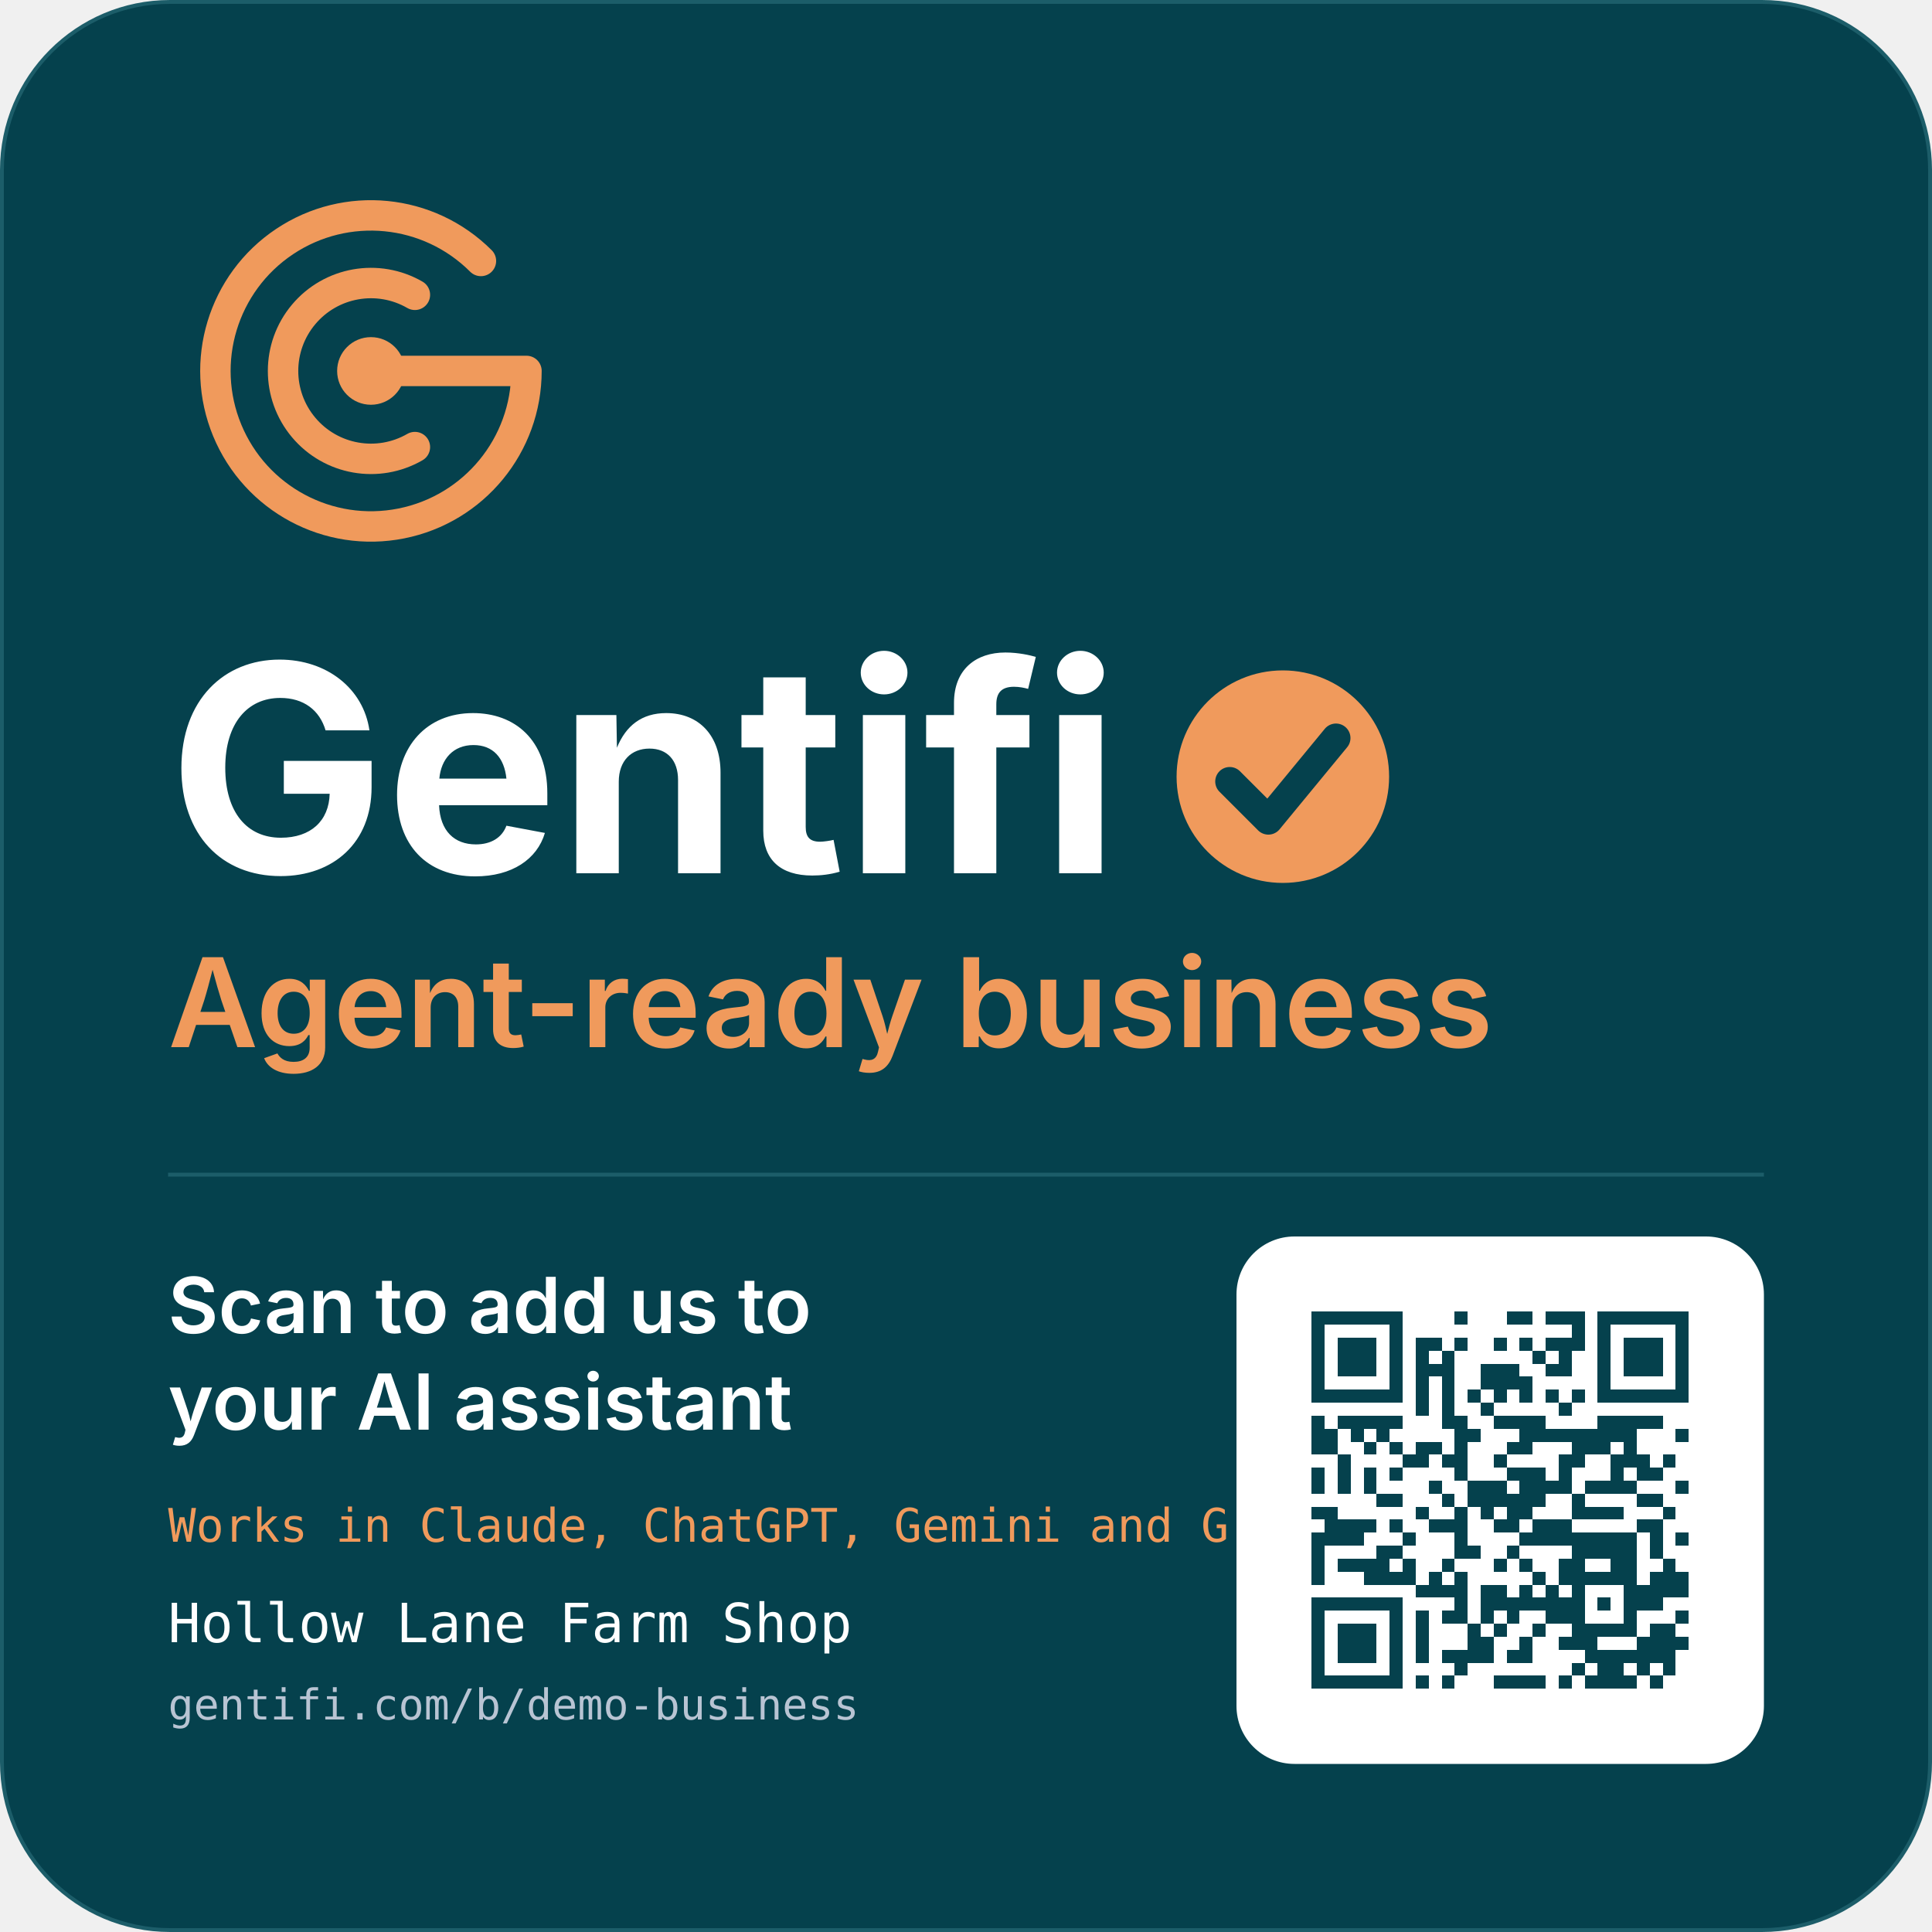
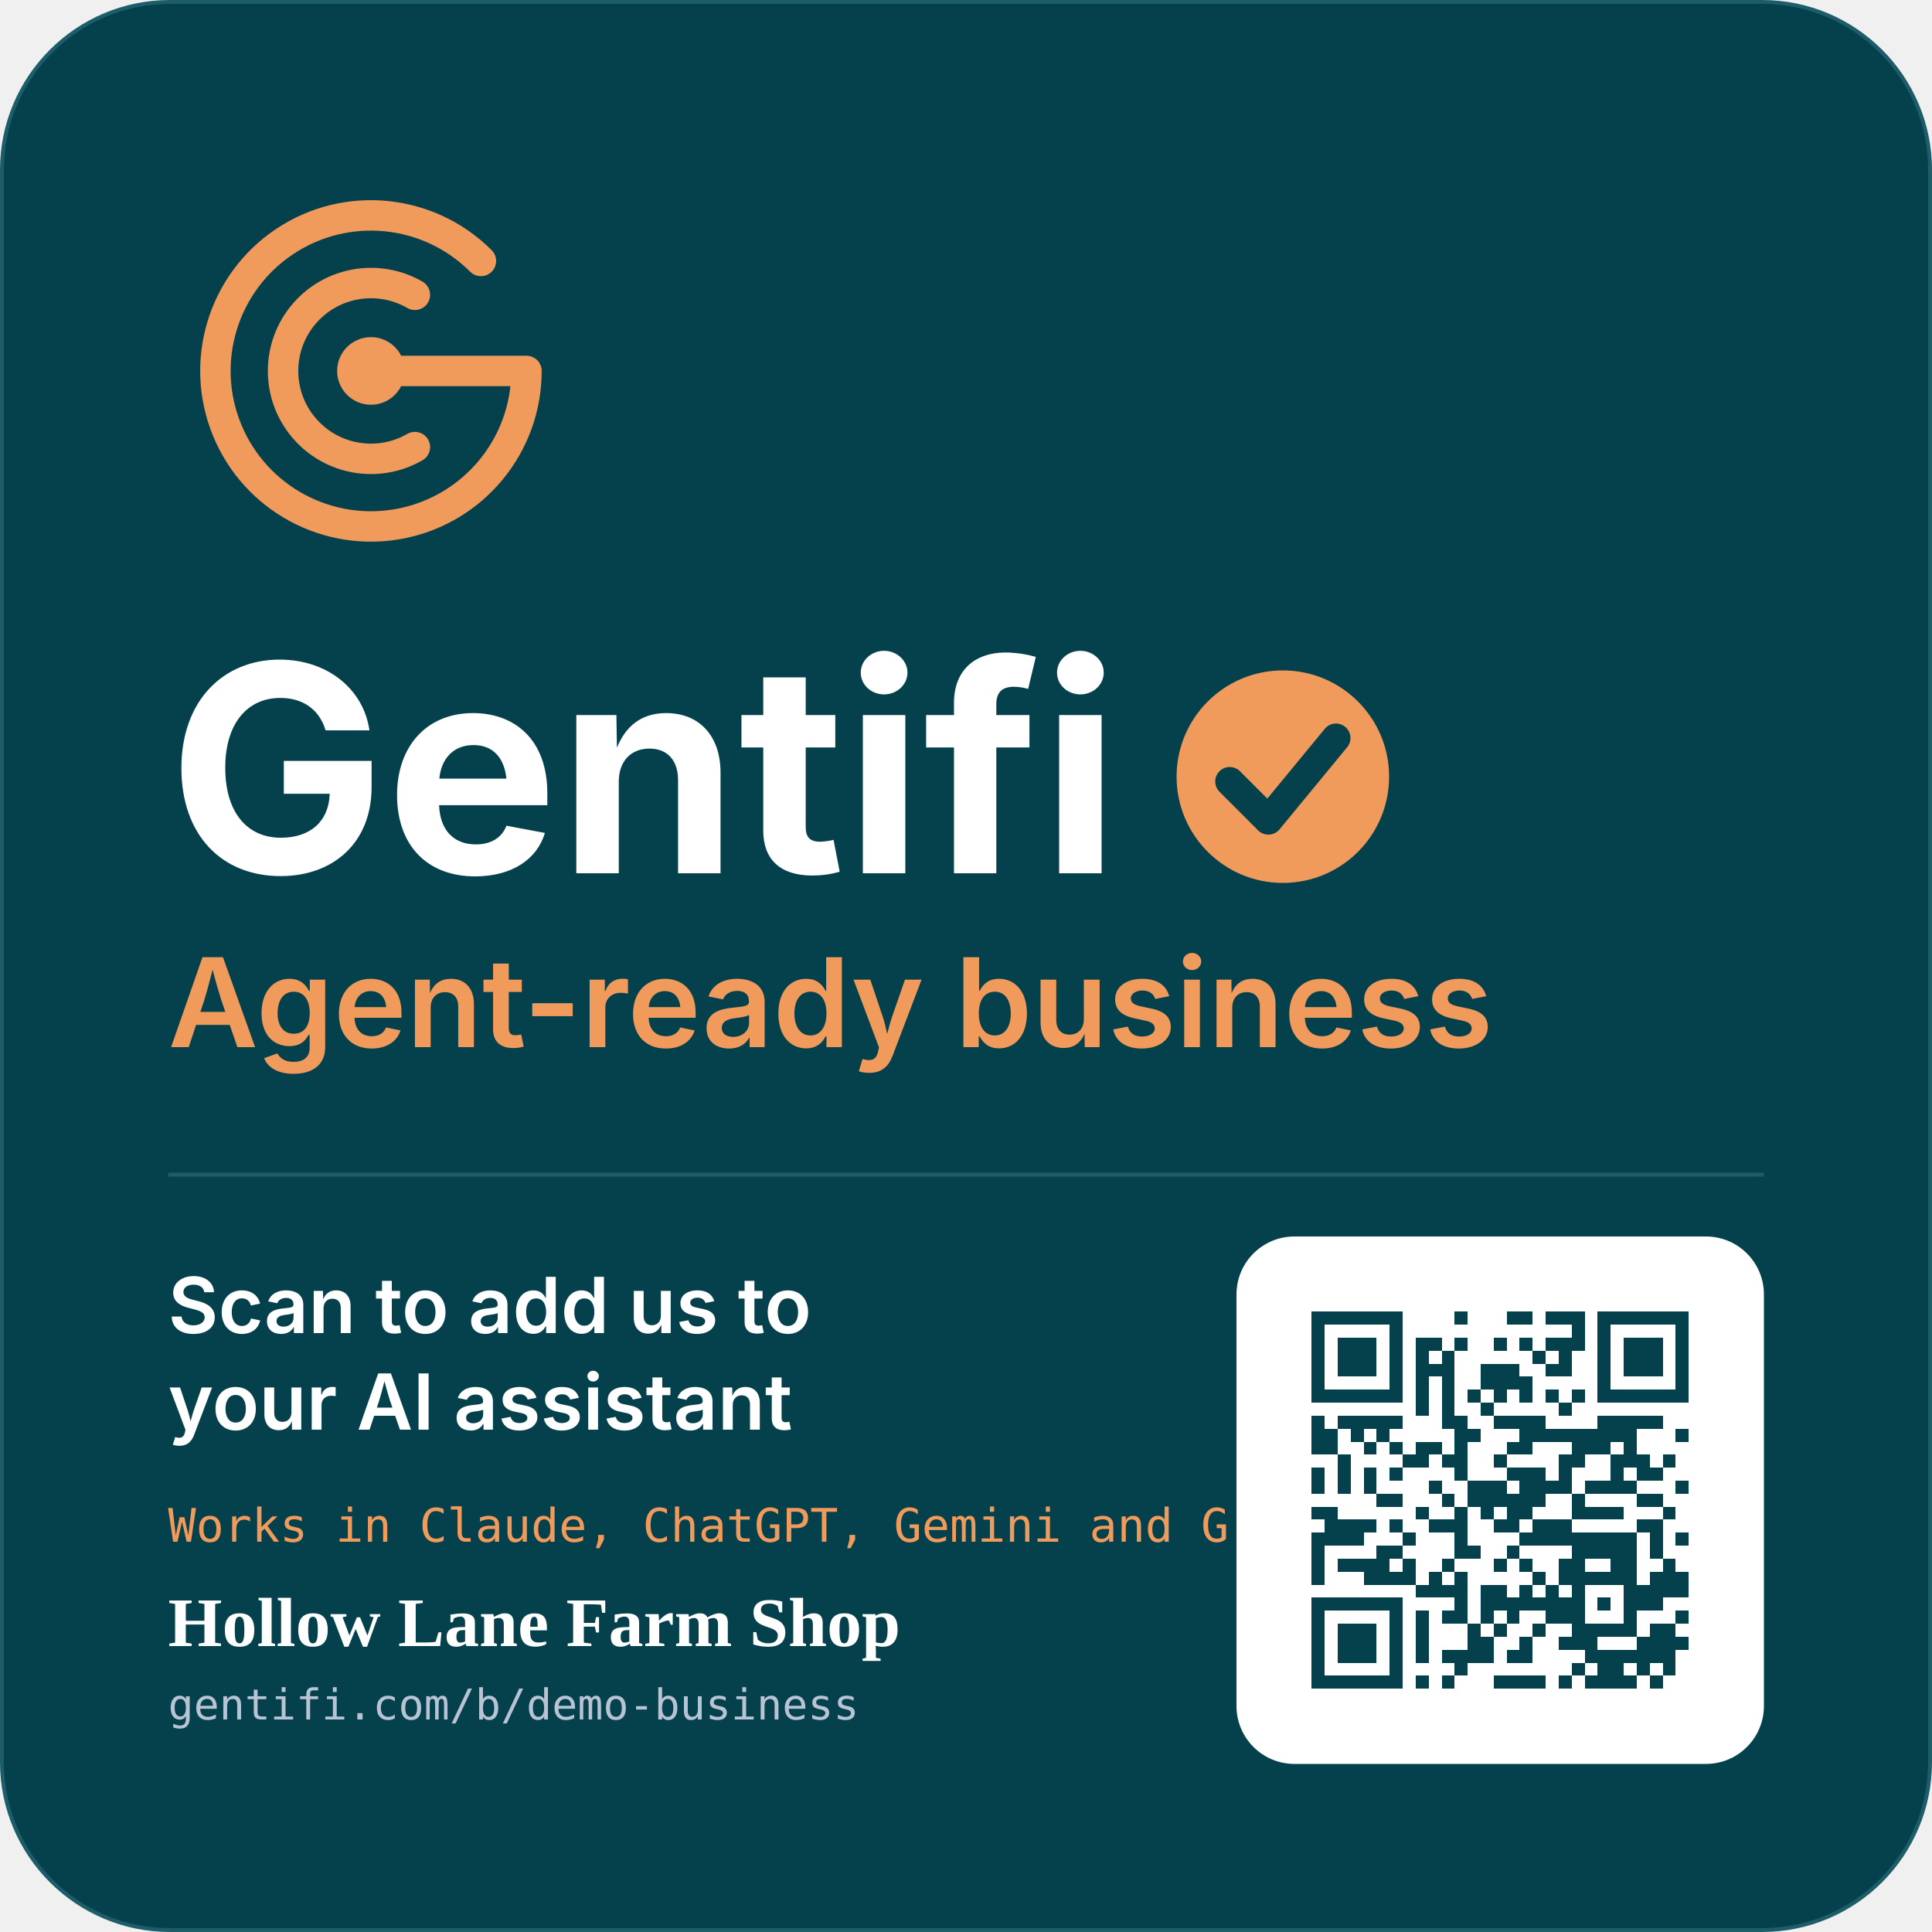
<svg xmlns="http://www.w3.org/2000/svg" viewBox="0 0 1000 1000" role="img" aria-labelledby="t">
  <rect x="1" y="1" width="998" height="998" rx="87" fill="#05414D" stroke="#1C5D69" stroke-width="2" />
  <g transform="translate(87 87) scale(1.75)">
    <path d="M73 37.48 A26 26 0 1 0 73 82.52" fill="none" stroke="#F09A5C" stroke-width="9" stroke-linecap="round" />
    <path d="M92.53 27.47 A46 46 0 1 0 106 60 L64 60" fill="none" stroke="#F09A5C" stroke-width="9" stroke-linecap="round" stroke-linejoin="round" />
    <circle cx="60" cy="60" r="10" fill="#F09A5C" />
  </g>
  <text x="87" y="452" font-family="Sora, 'Sora Local', system-ui, -apple-system, 'Segoe UI', sans-serif" font-weight="700" font-size="150" fill="#FFFFFF" textLength="487" lengthAdjust="spacingAndGlyphs">Gentifi</text>
  <g transform="translate(604 342) scale(5)">
    <circle cx="12" cy="12" r="11" fill="#F09A5C" />
    <path d="M6.5 12.5 L10.5 16.5 L17.5 8" fill="none" stroke="#05414D" stroke-width="3" stroke-linecap="round" stroke-linejoin="round" />
  </g>
  <text x="87" y="542" font-family="Sora, 'Sora Local', system-ui, -apple-system, 'Segoe UI', sans-serif" font-weight="600" font-size="64" fill="#F09A5C" textLength="640" lengthAdjust="spacingAndGlyphs">Agent-ready business</text>
  <line x1="87" y1="608" x2="913" y2="608" stroke="#1C5D69" stroke-width="2" />
  <text font-family="Sora, 'Sora Local', system-ui, -apple-system, 'Segoe UI', sans-serif" font-weight="600" font-size="40" fill="#FFFFFF">
    <tspan x="87" y="690">Scan to add us to</tspan>
    <tspan x="87" y="740">your AI assistant</tspan>
  </text>
  <text x="87" y="798" font-family="'IBM Plex Mono', ui-monospace, Menlo, monospace" font-size="24" fill="#F09A5C" textLength="500" lengthAdjust="spacingAndGlyphs">Works in Claude, ChatGPT, Gemini and Grok today</text>
-   <text x="87" y="850" font-family="'IBM Plex Mono', ui-monospace, Menlo, monospace" font-size="28" fill="#FFFFFF">Hollow Lane Farm Shop</text>
+   <text x="87" y="852" font-family="Fraunces, Georgia, 'Times New Roman', serif" font-size="36" font-weight="600" fill="#FFFFFF" style="font-variation-settings: 'SOFT' 50, 'WONK' 0">Hollow Lane Farm Shop</text>
  <text x="87" y="890" font-family="'IBM Plex Mono', ui-monospace, Menlo, monospace" font-size="22" fill="#B8C4D3">gentifi.com/b/demo-business</text>
  <rect x="640" y="640" width="273" height="273" rx="30" fill="#FFFFFF" />
  <svg x="652" y="652" width="249" height="249" viewBox="0 0 37 37" shape-rendering="crispEdges">
    <path fill="#05414D" d="M4 4h7v1h-7zM15 4h1v1h-1zM19 4h2v1h-2zM22 4h3v1h-3zM26 4h7v1h-7zM4 5h1v1h-1zM10 5h1v1h-1zM24 5h1v1h-1zM26 5h1v1h-1zM32 5h1v1h-1zM4 6h1v1h-1zM6 6h3v1h-3zM10 6h1v1h-1zM12 6h2v1h-2zM15 6h1v1h-1zM18 6h1v1h-1zM20 6h1v1h-1zM22 6h3v1h-3zM26 6h1v1h-1zM28 6h3v1h-3zM32 6h1v1h-1zM4 7h1v1h-1zM6 7h3v1h-3zM10 7h1v1h-1zM12 7h1v1h-1zM14 7h1v1h-1zM21 7h1v1h-1zM23 7h1v1h-1zM26 7h1v1h-1zM28 7h3v1h-3zM32 7h1v1h-1zM4 8h1v1h-1zM6 8h3v1h-3zM10 8h1v1h-1zM12 8h3v1h-3zM17 8h3v1h-3zM22 8h2v1h-2zM26 8h1v1h-1zM28 8h3v1h-3zM32 8h1v1h-1zM4 9h1v1h-1zM10 9h1v1h-1zM12 9h1v1h-1zM14 9h1v1h-1zM17 9h4v1h-4zM26 9h1v1h-1zM32 9h1v1h-1zM4 10h7v1h-7zM12 10h1v1h-1zM14 10h1v1h-1zM16 10h1v1h-1zM18 10h1v1h-1zM20 10h1v1h-1zM22 10h1v1h-1zM24 10h1v1h-1zM26 10h7v1h-7zM12 11h1v1h-1zM14 11h1v1h-1zM17 11h1v1h-1zM23 11h1v1h-1zM4 12h1v1h-1zM6 12h5v1h-5zM14 12h2v1h-2zM18 12h4v1h-4zM26 12h5v1h-5zM4 13h2v1h-2zM7 13h1v1h-1zM9 13h1v1h-1zM15 13h2v1h-2zM20 13h9v1h-9zM32 13h1v1h-1zM4 14h2v1h-2zM8 14h1v1h-1zM10 14h1v1h-1zM12 14h2v1h-2zM15 14h1v1h-1zM19 14h2v1h-2zM24 14h3v1h-3zM28 14h1v1h-1zM6 15h1v1h-1zM11 15h2v1h-2zM14 15h2v1h-2zM18 15h1v1h-1zM23 15h2v1h-2zM27 15h3v1h-3zM31 15h1v1h-1zM4 16h1v1h-1zM6 16h1v1h-1zM8 16h1v1h-1zM10 16h1v1h-1zM15 16h1v1h-1zM19 16h3v1h-3zM23 16h1v1h-1zM27 16h1v1h-1zM29 16h2v1h-2zM4 17h1v1h-1zM6 17h1v1h-1zM8 17h1v1h-1zM13 17h1v1h-1zM16 17h3v1h-3zM20 17h4v1h-4zM25 17h4v1h-4zM32 17h1v1h-1zM9 18h2v1h-2zM14 18h1v1h-1zM16 18h6v1h-6zM24 18h1v1h-1zM29 18h2v1h-2zM4 19h2v1h-2zM12 19h1v1h-1zM15 19h1v1h-1zM17 19h1v1h-1zM19 19h2v1h-2zM24 19h4v1h-4zM31 19h1v1h-1zM5 20h4v1h-4zM10 20h1v1h-1zM13 20h3v1h-3zM18 20h2v1h-2zM21 20h3v1h-3zM29 20h2v1h-2zM4 21h4v1h-4zM11 21h1v1h-1zM15 21h1v1h-1zM20 21h9v1h-9zM30 21h1v1h-1zM32 21h1v1h-1zM4 22h1v1h-1zM9 22h2v1h-2zM15 22h2v1h-2zM19 22h1v1h-1zM24 22h5v1h-5zM30 22h1v1h-1zM4 23h1v1h-1zM6 23h4v1h-4zM11 23h1v1h-1zM14 23h1v1h-1zM18 23h1v1h-1zM20 23h1v1h-1zM23 23h2v1h-2zM27 23h2v1h-2zM31 23h1v1h-1zM4 24h1v1h-1zM8 24h4v1h-4zM13 24h1v1h-1zM15 24h1v1h-1zM21 24h1v1h-1zM23 24h6v1h-6zM30 24h3v1h-3zM12 25h4v1h-4zM17 25h2v1h-2zM20 25h1v1h-1zM22 25h1v1h-1zM24 25h1v1h-1zM28 25h5v1h-5zM4 26h7v1h-7zM15 26h1v1h-1zM17 26h8v1h-8zM26 26h1v1h-1zM28 26h3v1h-3zM4 27h1v1h-1zM10 27h1v1h-1zM12 27h1v1h-1zM14 27h2v1h-2zM17 27h1v1h-1zM19 27h1v1h-1zM22 27h3v1h-3zM28 27h1v1h-1zM32 27h1v1h-1zM4 28h1v1h-1zM6 28h3v1h-3zM10 28h1v1h-1zM12 28h1v1h-1zM16 28h1v1h-1zM18 28h1v1h-1zM21 28h1v1h-1zM24 28h5v1h-5zM30 28h2v1h-2zM4 29h1v1h-1zM6 29h3v1h-3zM10 29h1v1h-1zM12 29h1v1h-1zM16 29h2v1h-2zM20 29h1v1h-1zM23 29h3v1h-3zM29 29h4v1h-4zM4 30h1v1h-1zM6 30h3v1h-3zM10 30h1v1h-1zM12 30h1v1h-1zM14 30h4v1h-4zM19 30h2v1h-2zM25 30h7v1h-7zM4 31h1v1h-1zM10 31h1v1h-1zM15 31h1v1h-1zM24 31h1v1h-1zM26 31h2v1h-2zM29 31h1v1h-1zM31 31h1v1h-1zM4 32h7v1h-7zM12 32h1v1h-1zM14 32h1v1h-1zM18 32h4v1h-4zM23 32h1v1h-1zM25 32h4v1h-4zM30 32h1v1h-1z" />
  </svg>
</svg>
